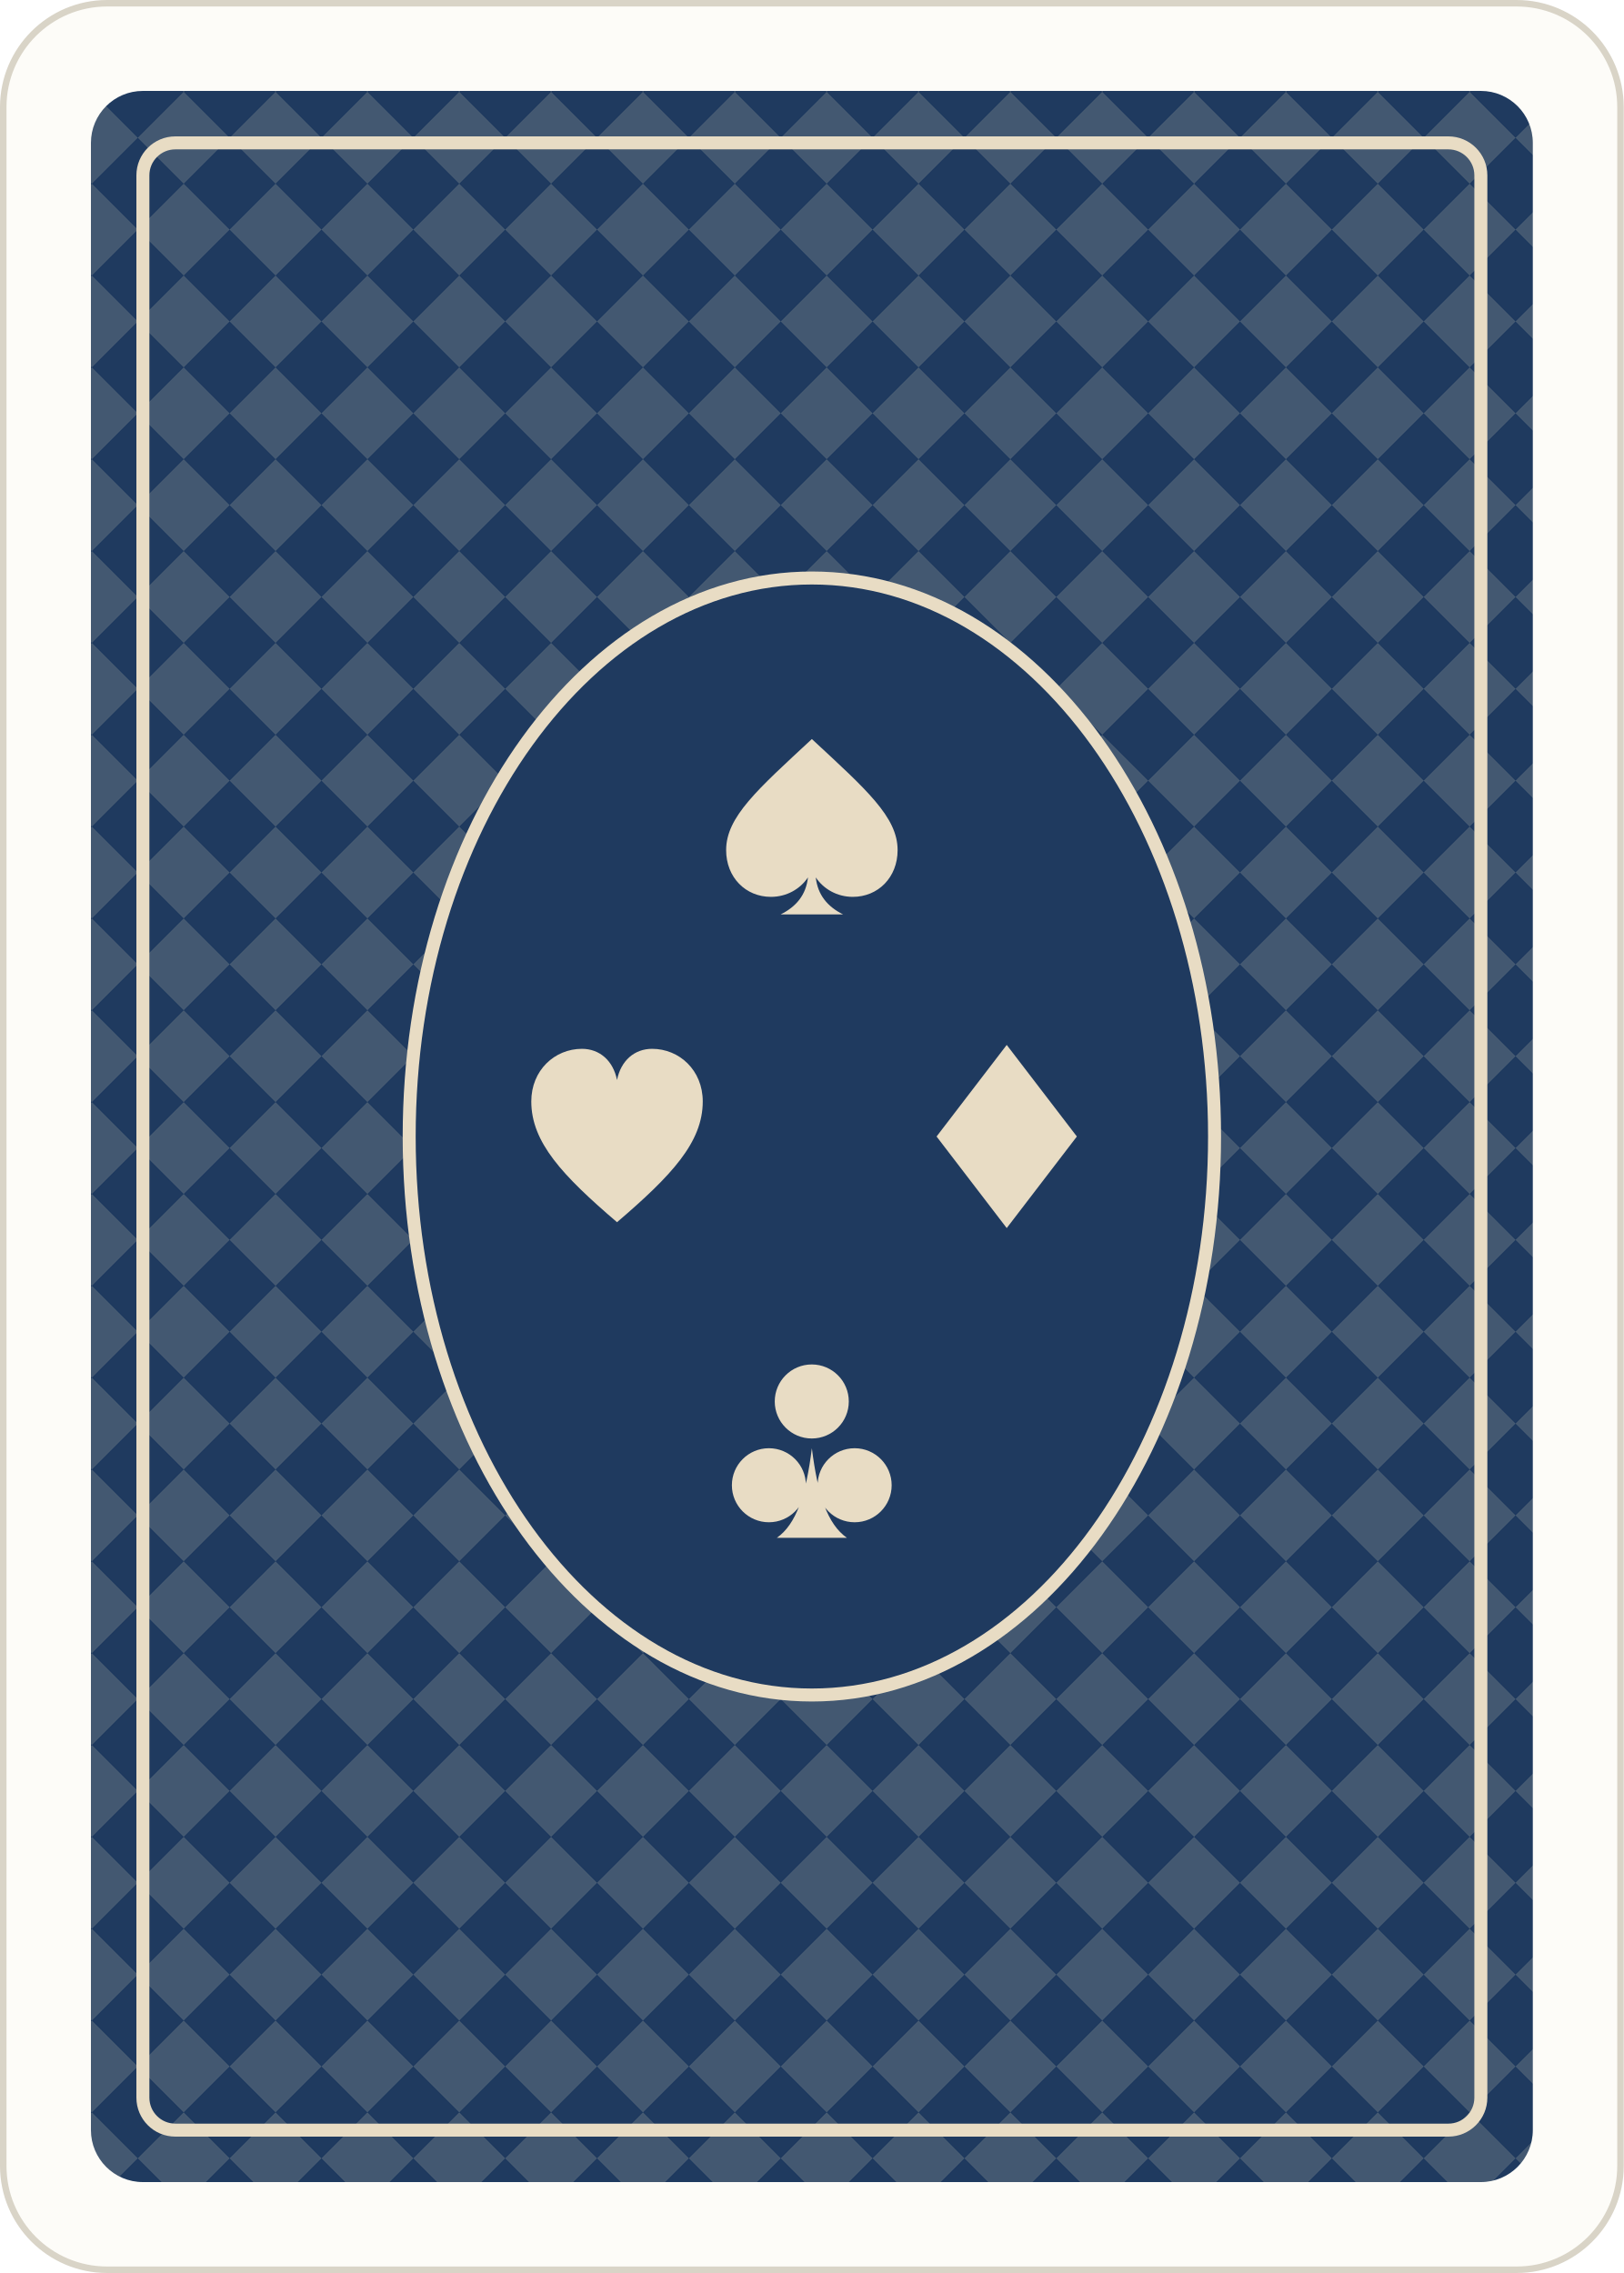
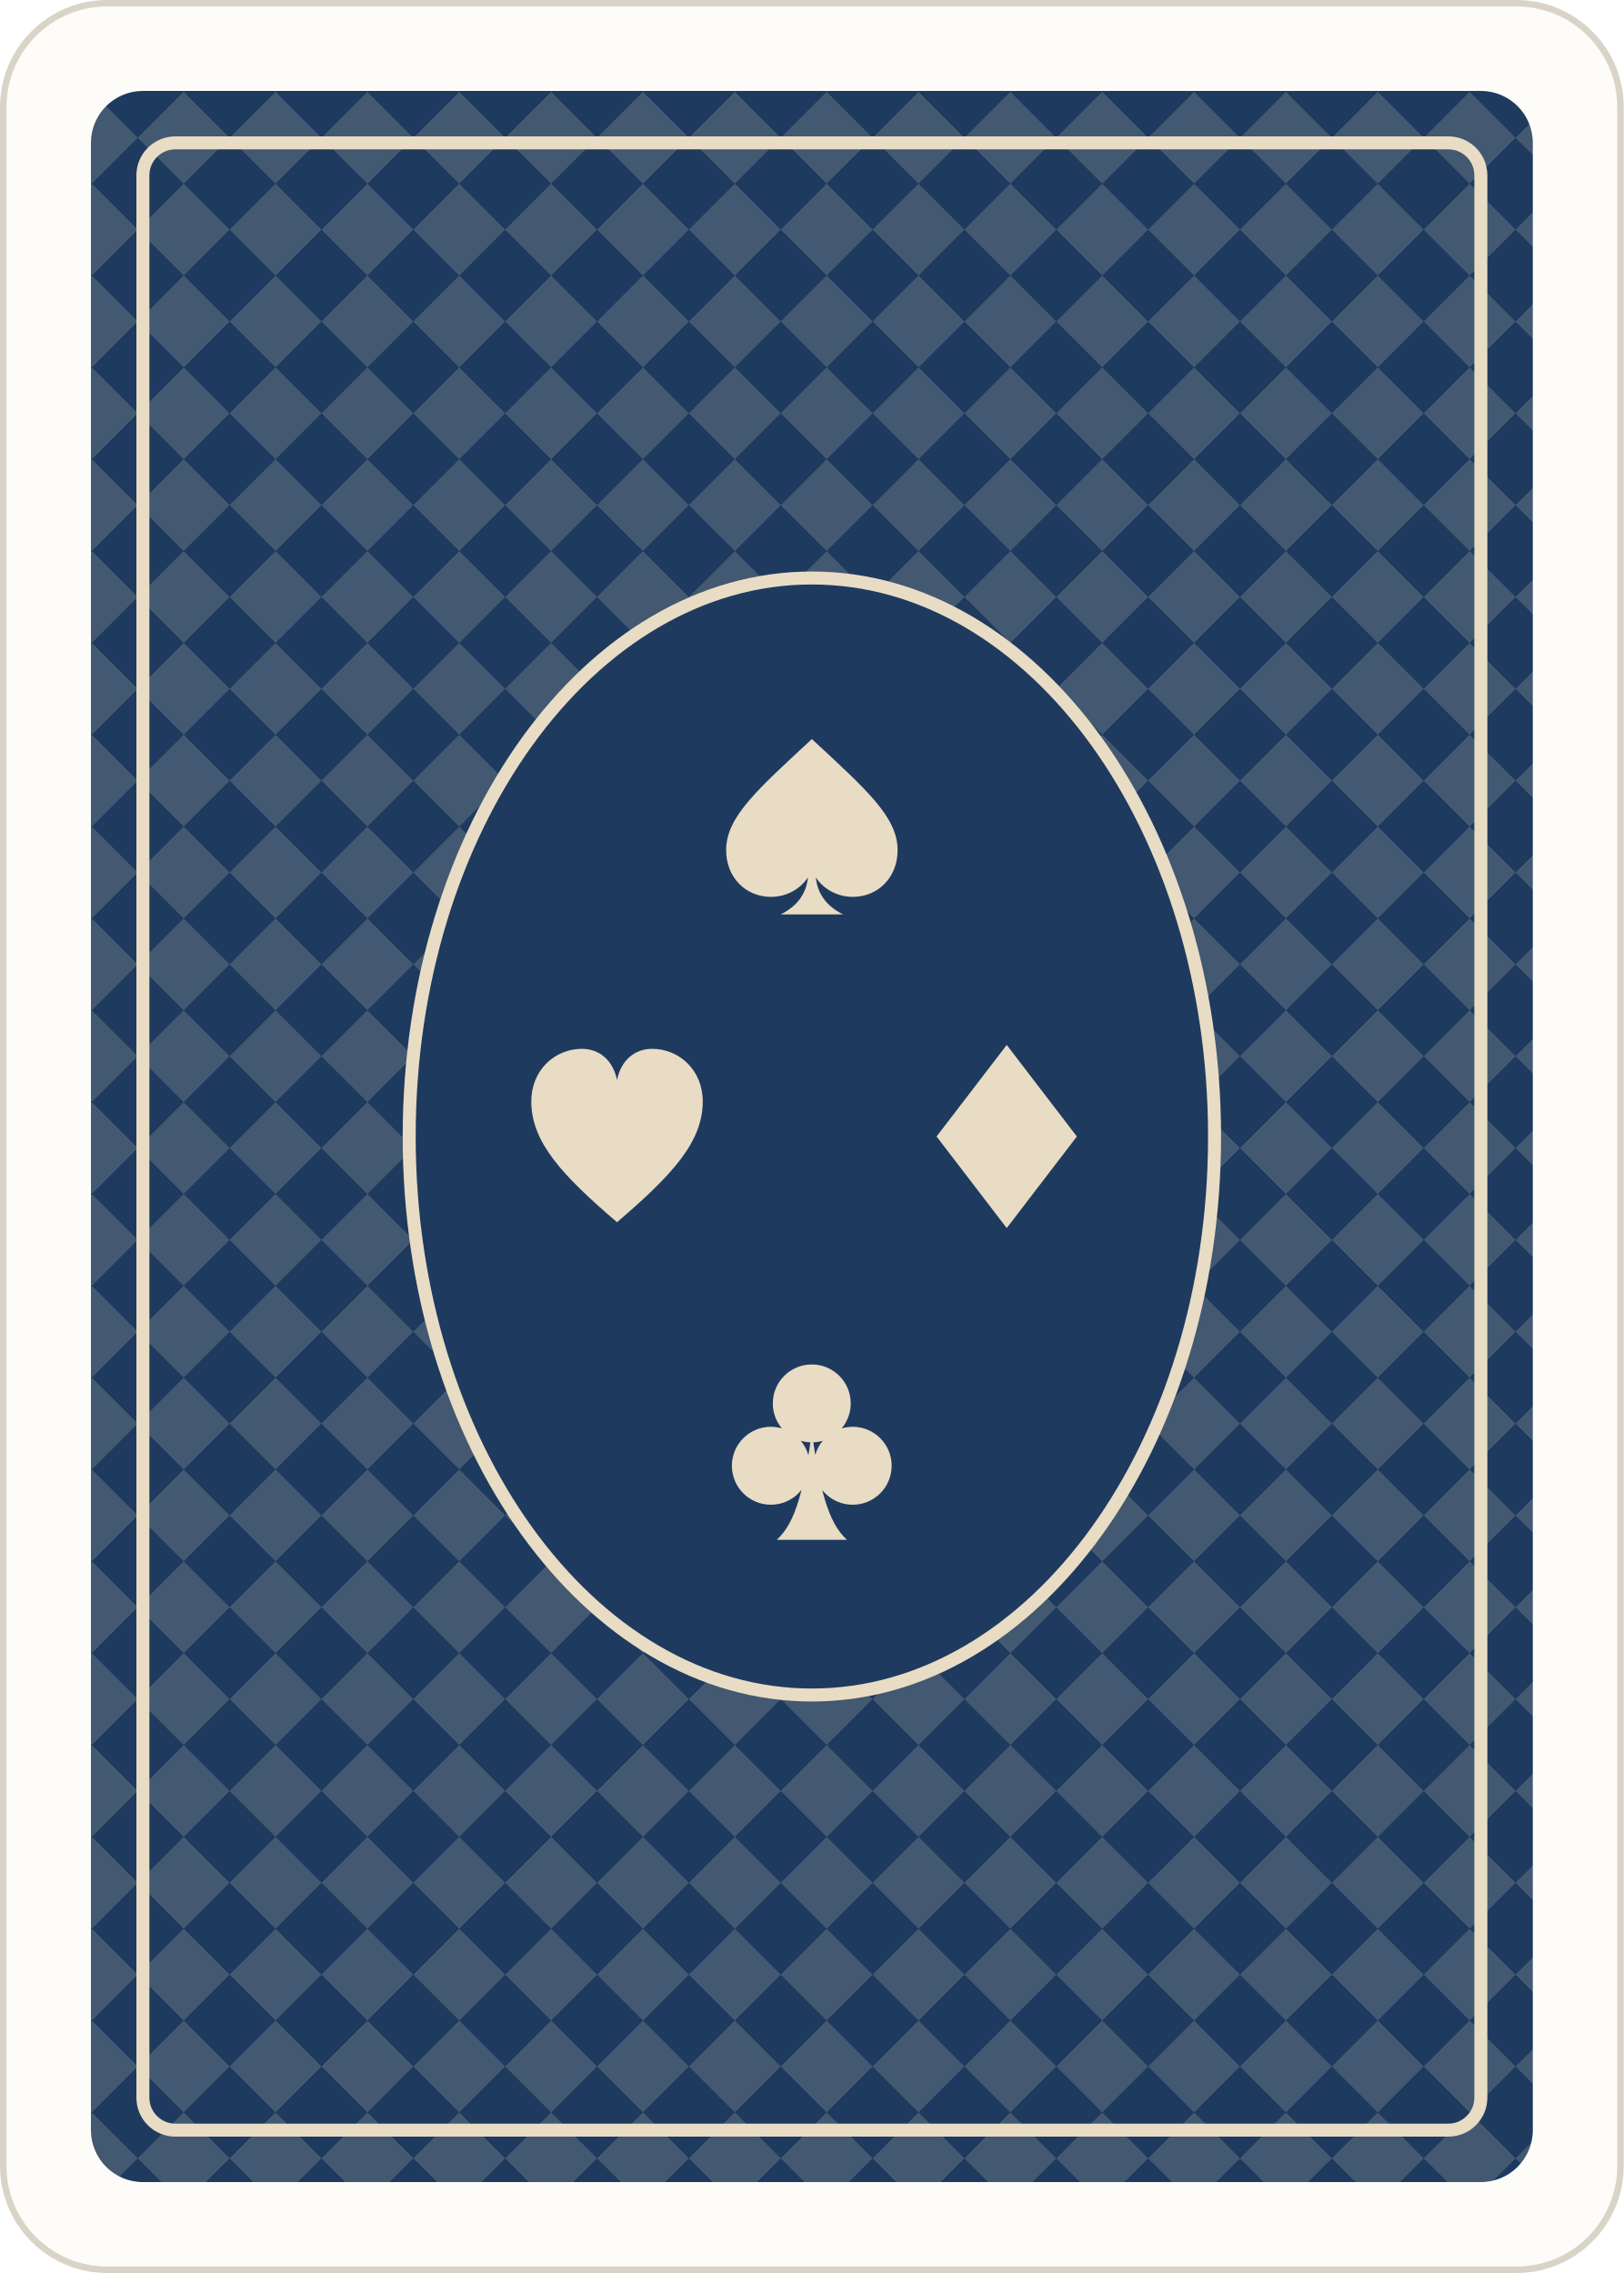
<svg xmlns="http://www.w3.org/2000/svg" viewBox="0 0 250 350" width="250" height="350">
  <rect x="0.5" y="0.5" width="249" height="349" rx="16" fill="#fdfcf8" stroke="#d9d4c7" />
  <defs>
    <pattern id="weave" width="20" height="20" patternUnits="userSpaceOnUse" patternTransform="rotate(45)">
      <rect width="20" height="20" fill="#1f3a5f" />
      <rect width="10" height="10" fill="#e8dcc4" opacity="0.18" />
      <rect x="10" y="10" width="10" height="10" fill="#e8dcc4" opacity="0.18" />
    </pattern>
  </defs>
  <rect x="14" y="14" width="222" height="322" rx="8" fill="url(#weave)" />
  <rect x="22" y="22" width="206" height="306" rx="5" fill="none" stroke="#e8dcc4" stroke-width="2" />
  <ellipse cx="125.0" cy="175.0" rx="62" ry="86" fill="#1f3a5f" stroke="#e8dcc4" stroke-width="2" />
  <path d="M50,6 C78,32 94,46 94,63 C94,77 84,87 71,87 C63,87 56,83 52,77 C53,86 58,92 66,96 L34,96 C42,92 47,86 48,77 C44,83 37,87 29,87 C16,87 6,77 6,63 C6,46 22,32 50,6 Z" fill="#e8dcc4" transform="translate(125.0,127.0) scale(0.3) translate(-50,-50)" />
  <path d="M50,94 C22,70 6,53 6,32 C6,16 18,5 32,5 C41,5 48,11 50,21 C52,11 59,5 68,5 C82,5 94,16 94,32 C94,53 78,70 50,94 Z" fill="#e8dcc4" transform="translate(95.0,175.0) scale(0.3) translate(-50,-50)" />
  <path d="M50,3 L86,50 L50,97 L14,50 Z" fill="#e8dcc4" transform="translate(155.0,175.0) scale(0.3) translate(-50,-50)" />
-   <path d="M50,7 A19,19 0 1 1 49.9,7 Z M28,50 A19,19 0 1 1 27.9,50 Z M72,50 A19,19 0 1 1 71.9,50 Z M50,50 C53,74 58,89 68,96 L32,96 C42,89 47,74 50,50 Z" fill="#e8dcc4" transform="translate(125.0,223.0) scale(0.3) translate(-50,-50)" />
+   <path d="M50,7 A20,20 0 1 1 49.9,7 Z M29,39 A20,20 0 1 1 28.9,39 Z M71,39 A20,20 0 1 1 70.9,39 Z M50,42 C54,70 58,88 68,97 L32,97 C42,88 46,70 50,42 Z" fill="#e8dcc4" transform="translate(125.0,223.0) scale(0.3) translate(-50,-50)" />
</svg>
